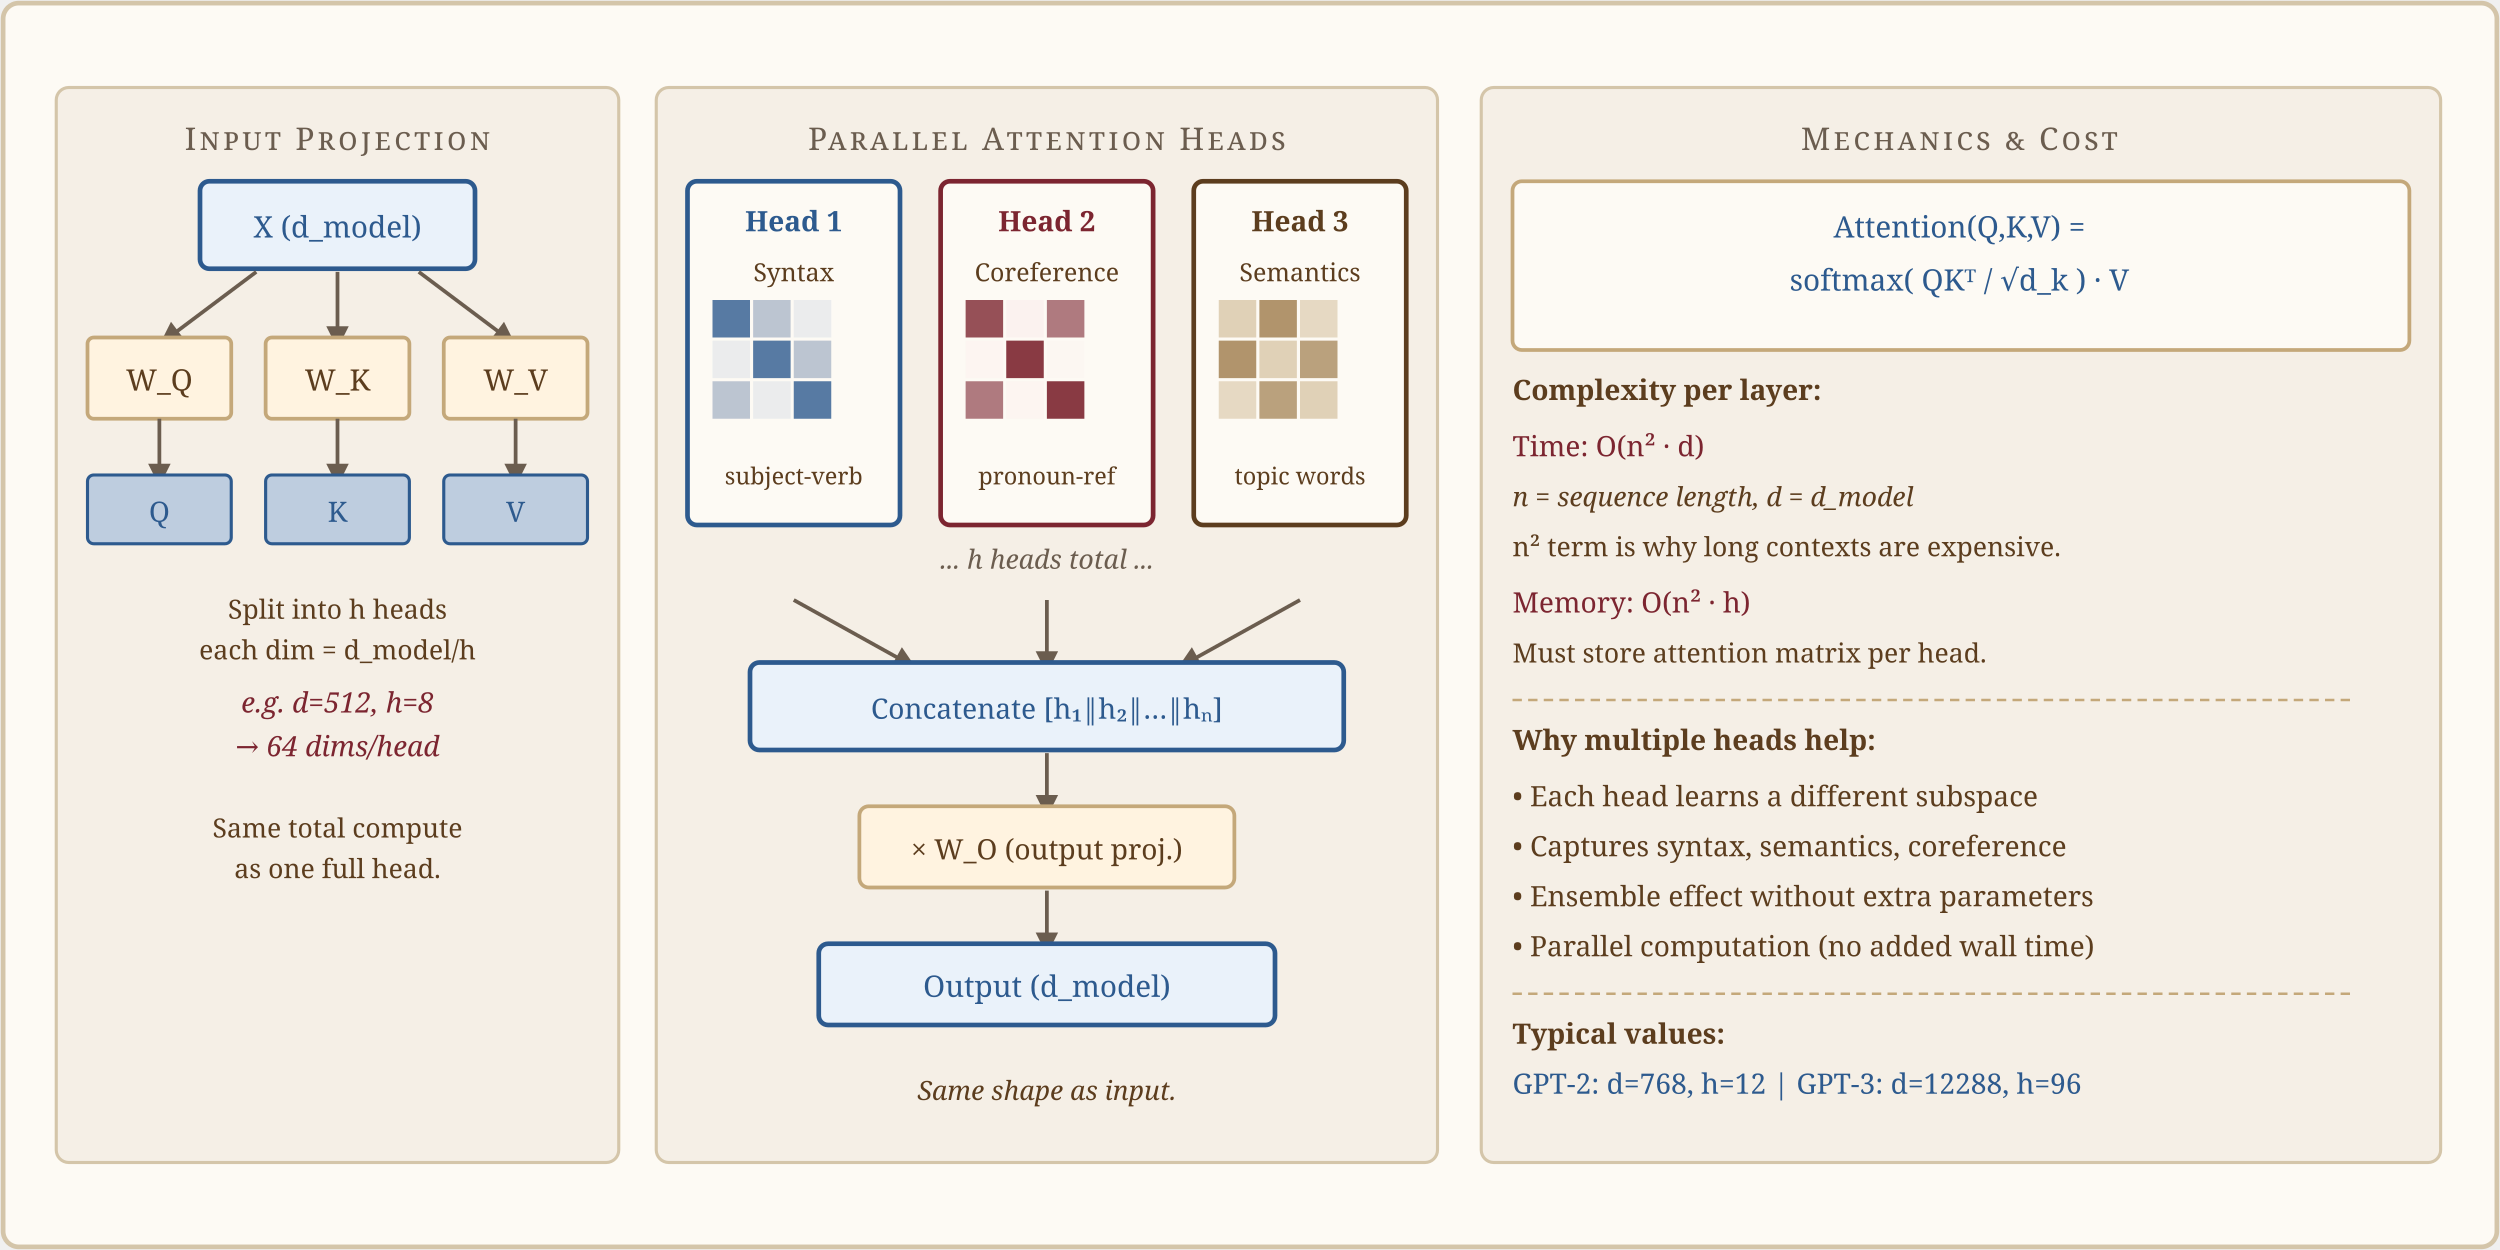
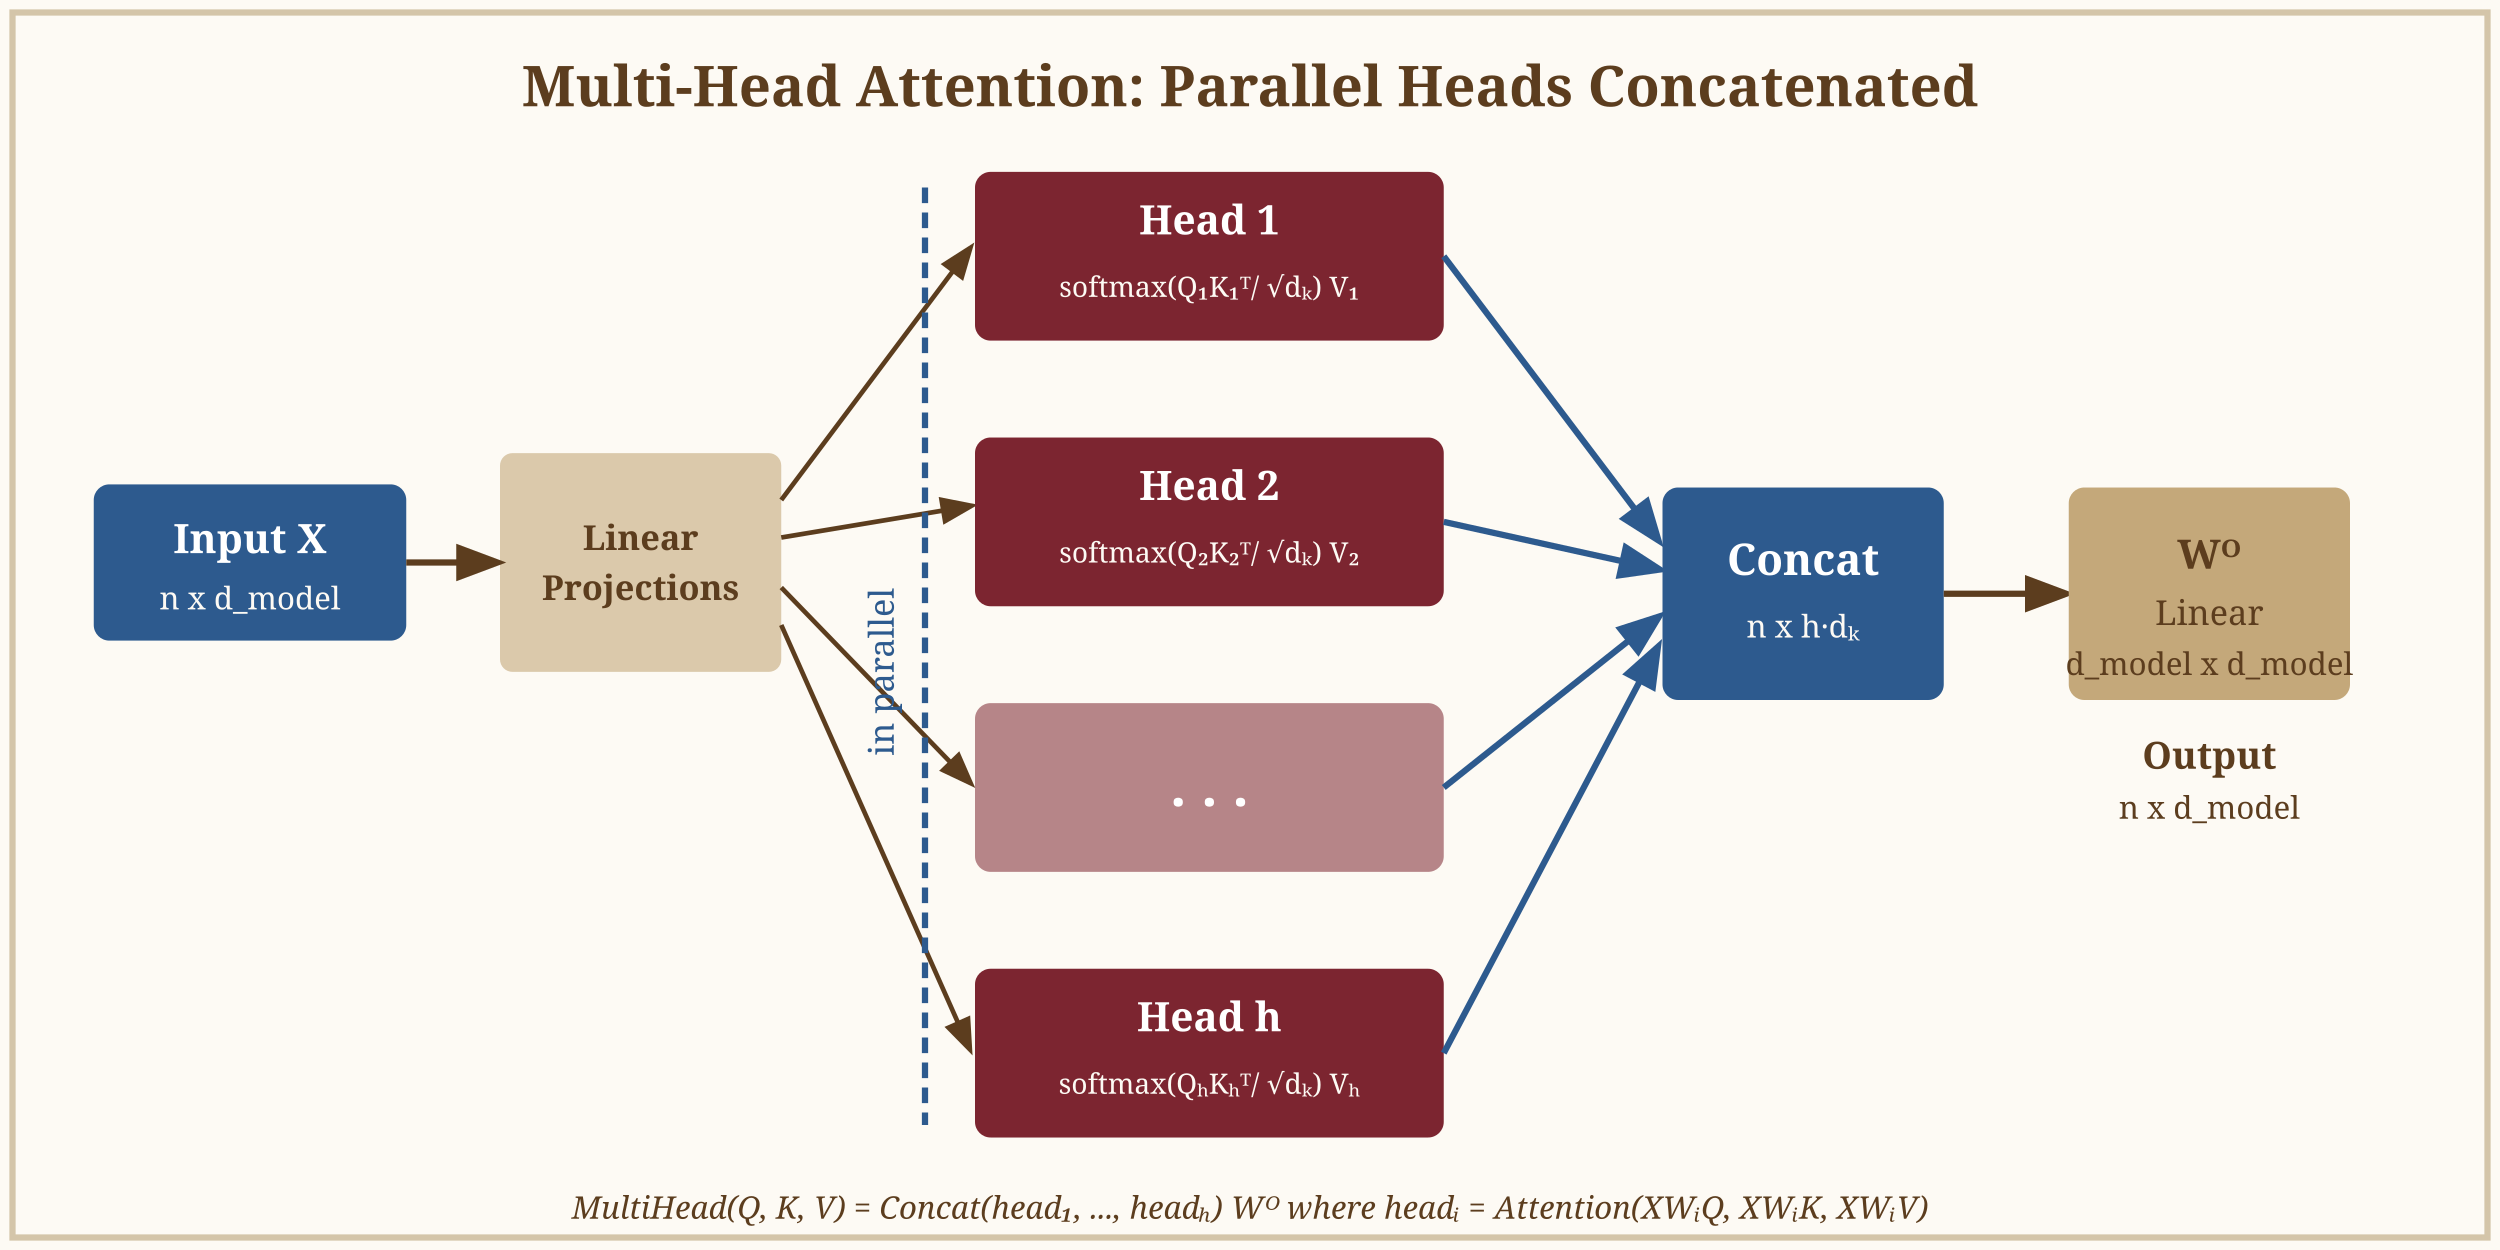
<svg xmlns="http://www.w3.org/2000/svg" viewBox="0 0 800 400">
-   <rect x="1" y="1" width="798" height="398" fill="#FDFAF4" stroke="#D4C5A9" stroke-width="1.5" rx="5" />
-   <rect x="18" y="28" width="180" height="344" fill="#F5EFE6" stroke="#D4C5A9" stroke-width="1" rx="4" />
-   <text x="108" y="48" font-family="Georgia, serif" font-size="10" letter-spacing="1" fill="#6B5D4F" text-anchor="middle" font-variant="small-caps">Input Projection</text>
-   <rect x="64" y="58" width="88" height="28" fill="#EAF2FA" stroke="#2D5A8E" stroke-width="1.5" rx="3" />
-   <text x="108" y="76" font-family="Georgia, serif" font-size="9.5" fill="#2D5A8E" text-anchor="middle">X  (d_model)</text>
-   <line x1="82" y1="87" x2="54" y2="108" stroke="#6B5D4F" stroke-width="1.2" marker-end="url(#arr)" />
-   <line x1="108" y1="87" x2="108" y2="108" stroke="#6B5D4F" stroke-width="1.2" marker-end="url(#arr)" />
-   <line x1="134" y1="87" x2="162" y2="108" stroke="#6B5D4F" stroke-width="1.2" marker-end="url(#arr)" />
-   <rect x="28" y="108" width="46" height="26" fill="#FFF3E0" stroke="#C4A87A" stroke-width="1.2" rx="2" />
-   <text x="51" y="125" font-family="Georgia, serif" font-size="9.5" fill="#5C3D1E" text-anchor="middle">W_Q</text>
-   <rect x="85" y="108" width="46" height="26" fill="#FFF3E0" stroke="#C4A87A" stroke-width="1.2" rx="2" />
-   <text x="108" y="125" font-family="Georgia, serif" font-size="9.5" fill="#5C3D1E" text-anchor="middle">W_K</text>
-   <rect x="142" y="108" width="46" height="26" fill="#FFF3E0" stroke="#C4A87A" stroke-width="1.2" rx="2" />
-   <text x="165" y="125" font-family="Georgia, serif" font-size="9.5" fill="#5C3D1E" text-anchor="middle">W_V</text>
-   <line x1="51" y1="134" x2="51" y2="152" stroke="#6B5D4F" stroke-width="1.2" marker-end="url(#arr)" />
-   <line x1="108" y1="134" x2="108" y2="152" stroke="#6B5D4F" stroke-width="1.2" marker-end="url(#arr)" />
-   <line x1="165" y1="134" x2="165" y2="152" stroke="#6B5D4F" stroke-width="1.2" marker-end="url(#arr)" />
-   <rect x="28" y="152" width="46" height="22" fill="#BECDDF" stroke="#2D5A8E" stroke-width="1" rx="2" />
-   <text x="51" y="167" font-family="Georgia, serif" font-size="9" fill="#2D5A8E" text-anchor="middle">Q</text>
-   <rect x="85" y="152" width="46" height="22" fill="#BECDDF" stroke="#2D5A8E" stroke-width="1" rx="2" />
-   <text x="108" y="167" font-family="Georgia, serif" font-size="9" fill="#2D5A8E" text-anchor="middle">K</text>
-   <rect x="142" y="152" width="46" height="22" fill="#BECDDF" stroke="#2D5A8E" stroke-width="1" rx="2" />
-   <text x="165" y="167" font-family="Georgia, serif" font-size="9" fill="#2D5A8E" text-anchor="middle">V</text>
-   <text x="108" y="198" font-family="Georgia, serif" font-size="8.5" fill="#5C3D1E" text-anchor="middle">Split into h heads</text>
-   <text x="108" y="211" font-family="Georgia, serif" font-size="8.5" fill="#5C3D1E" text-anchor="middle">each dim = d_model/h</text>
-   <text x="108" y="228" font-family="Georgia, serif" font-size="9" fill="#7C2530" text-anchor="middle" font-style="italic">e.g. d=512, h=8</text>
-   <text x="108" y="242" font-family="Georgia, serif" font-size="9" fill="#7C2530" text-anchor="middle" font-style="italic">→ 64 dims/head</text>
-   <text x="108" y="268" font-family="Georgia, serif" font-size="8.5" fill="#5C3D1E" text-anchor="middle">Same total compute</text>
-   <text x="108" y="281" font-family="Georgia, serif" font-size="8.5" fill="#5C3D1E" text-anchor="middle">as one full head.</text>
-   <rect x="210" y="28" width="250" height="344" fill="#F5EFE6" stroke="#D4C5A9" stroke-width="1" rx="4" />
-   <text x="335" y="48" font-family="Georgia, serif" font-size="10" letter-spacing="1" fill="#6B5D4F" text-anchor="middle" font-variant="small-caps">Parallel Attention Heads</text>
-   <rect x="220" y="58" width="68" height="110" fill="#FDFAF4" stroke="#2D5A8E" stroke-width="1.5" rx="3" />
-   <text x="254" y="74" font-family="Georgia, serif" font-size="9" fill="#2D5A8E" text-anchor="middle" font-weight="bold">Head 1</text>
-   <text x="254" y="90" font-family="Georgia, serif" font-size="8" fill="#5C3D1E" text-anchor="middle">Syntax</text>
-   <rect x="228" y="96" width="12" height="12" fill="#2D5A8E" opacity="0.8" />
-   <rect x="241" y="96" width="12" height="12" fill="#7C8FAE" opacity="0.5" />
-   <rect x="254" y="96" width="12" height="12" fill="#BECDDF" opacity="0.3" />
-   <rect x="228" y="109" width="12" height="12" fill="#BECDDF" opacity="0.3" />
-   <rect x="241" y="109" width="12" height="12" fill="#2D5A8E" opacity="0.8" />
-   <rect x="254" y="109" width="12" height="12" fill="#7C8FAE" opacity="0.5" />
-   <rect x="228" y="122" width="12" height="12" fill="#7C8FAE" opacity="0.5" />
-   <rect x="241" y="122" width="12" height="12" fill="#BECDDF" opacity="0.3" />
-   <rect x="254" y="122" width="12" height="12" fill="#2D5A8E" opacity="0.8" />
-   <text x="254" y="155" font-family="Georgia, serif" font-size="7.5" fill="#5C3D1E" text-anchor="middle">subject-verb</text>
-   <rect x="301" y="58" width="68" height="110" fill="#FDFAF4" stroke="#7C2530" stroke-width="1.5" rx="3" />
-   <text x="335" y="74" font-family="Georgia, serif" font-size="9" fill="#7C2530" text-anchor="middle" font-weight="bold">Head 2</text>
-   <text x="335" y="90" font-family="Georgia, serif" font-size="8" fill="#5C3D1E" text-anchor="middle">Coreference</text>
-   <rect x="309" y="96" width="12" height="12" fill="#7C2530" opacity="0.8" />
-   <rect x="322" y="96" width="12" height="12" fill="#FAEAEA" opacity="0.5" />
-   <rect x="335" y="96" width="12" height="12" fill="#7C2530" opacity="0.6" />
-   <rect x="309" y="109" width="12" height="12" fill="#FAEAEA" opacity="0.3" />
-   <rect x="322" y="109" width="12" height="12" fill="#7C2530" opacity="0.9" />
-   <rect x="335" y="109" width="12" height="12" fill="#FAEAEA" opacity="0.2" />
-   <rect x="309" y="122" width="12" height="12" fill="#7C2530" opacity="0.6" />
-   <rect x="322" y="122" width="12" height="12" fill="#FAEAEA" opacity="0.3" />
-   <rect x="335" y="122" width="12" height="12" fill="#7C2530" opacity="0.9" />
-   <text x="335" y="155" font-family="Georgia, serif" font-size="7.5" fill="#5C3D1E" text-anchor="middle">pronoun-ref</text>
-   <rect x="382" y="58" width="68" height="110" fill="#FDFAF4" stroke="#5C3D1E" stroke-width="1.5" rx="3" />
-   <text x="416" y="74" font-family="Georgia, serif" font-size="9" fill="#5C3D1E" text-anchor="middle" font-weight="bold">Head 3</text>
-   <text x="416" y="90" font-family="Georgia, serif" font-size="8" fill="#5C3D1E" text-anchor="middle">Semantics</text>
-   <rect x="390" y="96" width="12" height="12" fill="#C4A87A" opacity="0.5" />
-   <rect x="403" y="96" width="12" height="12" fill="#9E7B4A" opacity="0.8" />
-   <rect x="416" y="96" width="12" height="12" fill="#C4A87A" opacity="0.4" />
-   <rect x="390" y="109" width="12" height="12" fill="#9E7B4A" opacity="0.8" />
-   <rect x="403" y="109" width="12" height="12" fill="#C4A87A" opacity="0.5" />
-   <rect x="416" y="109" width="12" height="12" fill="#9E7B4A" opacity="0.7" />
-   <rect x="390" y="122" width="12" height="12" fill="#C4A87A" opacity="0.4" />
-   <rect x="403" y="122" width="12" height="12" fill="#9E7B4A" opacity="0.7" />
-   <rect x="416" y="122" width="12" height="12" fill="#C4A87A" opacity="0.5" />
-   <text x="416" y="155" font-family="Georgia, serif" font-size="7.5" fill="#5C3D1E" text-anchor="middle">topic words</text>
-   <text x="335" y="182" font-family="Georgia, serif" font-size="8.5" fill="#6B5D4F" text-anchor="middle" font-style="italic">... h heads total ...</text>
-   <line x1="254" y1="192" x2="290" y2="212" stroke="#6B5D4F" stroke-width="1.2" marker-end="url(#arr)" />
-   <line x1="335" y1="192" x2="335" y2="212" stroke="#6B5D4F" stroke-width="1.2" marker-end="url(#arr)" />
-   <line x1="416" y1="192" x2="380" y2="212" stroke="#6B5D4F" stroke-width="1.2" marker-end="url(#arr)" />
-   <rect x="240" y="212" width="190" height="28" fill="#EAF2FA" stroke="#2D5A8E" stroke-width="1.5" rx="3" />
-   <text x="335" y="230" font-family="Georgia, serif" font-size="9" fill="#2D5A8E" text-anchor="middle">Concatenate  [h₁‖h₂‖…‖hₙ]</text>
-   <line x1="335" y1="241" x2="335" y2="258" stroke="#6B5D4F" stroke-width="1.2" marker-end="url(#arr)" />
-   <rect x="275" y="258" width="120" height="26" fill="#FFF3E0" stroke="#C4A87A" stroke-width="1.2" rx="3" />
-   <text x="335" y="275" font-family="Georgia, serif" font-size="9" fill="#5C3D1E" text-anchor="middle">× W_O  (output proj.)</text>
-   <line x1="335" y1="285" x2="335" y2="302" stroke="#6B5D4F" stroke-width="1.2" marker-end="url(#arr)" />
-   <rect x="262" y="302" width="146" height="26" fill="#EAF2FA" stroke="#2D5A8E" stroke-width="1.5" rx="3" />
-   <text x="335" y="319" font-family="Georgia, serif" font-size="9.5" fill="#2D5A8E" text-anchor="middle">Output  (d_model)</text>
-   <text x="335" y="352" font-family="Georgia, serif" font-size="8.5" fill="#5C3D1E" text-anchor="middle" font-style="italic">Same shape as input.</text>
-   <rect x="474" y="28" width="307" height="344" fill="#F5EFE6" stroke="#D4C5A9" stroke-width="1" rx="4" />
-   <text x="627" y="48" font-family="Georgia, serif" font-size="10" letter-spacing="1" fill="#6B5D4F" text-anchor="middle" font-variant="small-caps">Mechanics &amp; Cost</text>
-   <rect x="484" y="58" width="287" height="54" fill="#FDFAF4" stroke="#C4A87A" stroke-width="1.2" rx="3" />
-   <text x="627" y="76" font-family="Georgia, serif" font-size="9.5" fill="#2D5A8E" text-anchor="middle">Attention(Q,K,V) =</text>
-   <text x="627" y="93" font-family="Georgia, serif" font-size="9.5" fill="#2D5A8E" text-anchor="middle">softmax( QKᵀ / √d_k ) · V</text>
-   <text x="484" y="128" font-family="Georgia, serif" font-size="9" fill="#5C3D1E" font-weight="bold">Complexity per layer:</text>
-   <text x="484" y="146" font-family="Georgia, serif" font-size="9" fill="#7C2530">Time:  O(n² · d)</text>
-   <text x="484" y="162" font-family="Georgia, serif" font-size="8.5" fill="#5C3D1E" font-style="italic">n = sequence length, d = d_model</text>
-   <text x="484" y="178" font-family="Georgia, serif" font-size="8.5" fill="#5C3D1E">n² term is why long contexts are expensive.</text>
-   <text x="484" y="196" font-family="Georgia, serif" font-size="9" fill="#7C2530">Memory: O(n² · h)</text>
-   <text x="484" y="212" font-family="Georgia, serif" font-size="8.5" fill="#5C3D1E">Must store attention matrix per head.</text>
-   <line x1="484" y1="224" x2="752" y2="224" stroke="#C4A87A" stroke-width="0.8" stroke-dasharray="3,2" />
-   <text x="484" y="240" font-family="Georgia, serif" font-size="9" fill="#5C3D1E" font-weight="bold">Why multiple heads help:</text>
-   <text x="484" y="258" font-family="Georgia, serif" font-size="9" fill="#5C3D1E">• Each head learns a different subspace</text>
-   <text x="484" y="274" font-family="Georgia, serif" font-size="9" fill="#5C3D1E">• Captures syntax, semantics, coreference</text>
-   <text x="484" y="290" font-family="Georgia, serif" font-size="9" fill="#5C3D1E">• Ensemble effect without extra parameters</text>
-   <text x="484" y="306" font-family="Georgia, serif" font-size="9" fill="#5C3D1E">• Parallel computation (no added wall time)</text>
-   <line x1="484" y1="318" x2="752" y2="318" stroke="#C4A87A" stroke-width="0.8" stroke-dasharray="3,2" />
-   <text x="484" y="334" font-family="Georgia, serif" font-size="9" fill="#5C3D1E" font-weight="bold">Typical values:</text>
-   <text x="484" y="350" font-family="Georgia, serif" font-size="9" fill="#2D5A8E">GPT-2: d=768, h=12  |  GPT-3: d=12288, h=96</text>
+   <rect width="800" height="400" fill="#FDFAF4" />
+   <rect x="4" y="4" width="792" height="392" fill="none" stroke="#D4C5A9" stroke-width="2" />
+   <text x="400" y="34" font-family="Georgia, serif" font-size="18" font-weight="bold" fill="#5C3D1E" text-anchor="middle">Multi-Head Attention: Parallel Heads Concatenated</text>
+   <rect x="30" y="155" width="100" height="50" fill="#2D5A8E" rx="5" />
+   <text x="80" y="177" font-family="Georgia, serif" font-size="13" font-weight="bold" fill="white" text-anchor="middle">Input X</text>
+   <text x="80" y="195" font-family="Georgia, serif" font-size="10" fill="#FDFAF4" text-anchor="middle">n x d_model</text>
+   <rect x="160" y="145" width="90" height="70" fill="#C4A87A" rx="4" opacity="0.6" />
+   <text x="205" y="176" font-family="Georgia, serif" font-size="11" font-weight="bold" fill="#5C3D1E" text-anchor="middle">Linear</text>
+   <text x="205" y="192" font-family="Georgia, serif" font-size="11" font-weight="bold" fill="#5C3D1E" text-anchor="middle">Projections</text>
+   <line x1="130" y1="180" x2="158" y2="180" stroke="#5C3D1E" stroke-width="2" marker-end="url(#arrowB)" />
+   <line x1="250" y1="160" x2="310" y2="80" stroke="#5C3D1E" stroke-width="1.5" marker-end="url(#arrowB)" />
+   <line x1="250" y1="172" x2="310" y2="162" stroke="#5C3D1E" stroke-width="1.5" marker-end="url(#arrowB)" />
+   <line x1="250" y1="188" x2="310" y2="250" stroke="#5C3D1E" stroke-width="1.5" marker-end="url(#arrowB)" />
+   <line x1="250" y1="200" x2="310" y2="335" stroke="#5C3D1E" stroke-width="1.5" marker-end="url(#arrowB)" />
+   <rect x="312" y="55" width="150" height="54" fill="#7C2530" rx="5" />
+   <text x="387" y="75" font-family="Georgia, serif" font-size="13" font-weight="bold" fill="white" text-anchor="middle">Head 1</text>
+   <text x="387" y="95" font-family="Georgia, serif" font-size="9" fill="#FDFAF4" text-anchor="middle">softmax(Q₁K₁ᵀ/ √dₖ) V₁</text>
+   <rect x="312" y="140" width="150" height="54" fill="#7C2530" rx="5" />
+   <text x="387" y="160" font-family="Georgia, serif" font-size="13" font-weight="bold" fill="white" text-anchor="middle">Head 2</text>
+   <text x="387" y="180" font-family="Georgia, serif" font-size="9" fill="#FDFAF4" text-anchor="middle">softmax(Q₂K₂ᵀ/ √dₖ) V₂</text>
+   <rect x="312" y="225" width="150" height="54" fill="#7C2530" rx="5" opacity="0.55" />
+   <text x="387" y="258" font-family="Georgia, serif" font-size="18" font-weight="bold" fill="white" text-anchor="middle">. . .</text>
+   <rect x="312" y="310" width="150" height="54" fill="#7C2530" rx="5" />
+   <text x="387" y="330" font-family="Georgia, serif" font-size="13" font-weight="bold" fill="white" text-anchor="middle">Head h</text>
+   <text x="387" y="350" font-family="Georgia, serif" font-size="9" fill="#FDFAF4" text-anchor="middle">softmax(QₕKₕᵀ/ √dₖ) Vₕ</text>
+   <line x1="296" y1="60" x2="296" y2="360" stroke="#2D5A8E" stroke-width="2" stroke-dasharray="5,3" />
+   <text x="286" y="215" font-family="Georgia, serif" font-size="11" fill="#2D5A8E" text-anchor="middle" transform="rotate(-90, 286, 215)">in parallel</text>
+   <line x1="462" y1="82" x2="530" y2="172" stroke="#2D5A8E" stroke-width="2" marker-end="url(#arrowN)" />
+   <line x1="462" y1="167" x2="530" y2="182" stroke="#2D5A8E" stroke-width="2" marker-end="url(#arrowN)" />
+   <line x1="462" y1="252" x2="530" y2="198" stroke="#2D5A8E" stroke-width="2" marker-end="url(#arrowN)" />
+   <line x1="462" y1="337" x2="530" y2="208" stroke="#2D5A8E" stroke-width="2" marker-end="url(#arrowN)" />
+   <rect x="532" y="156" width="90" height="68" fill="#2D5A8E" rx="5" />
+   <text x="577" y="184" font-family="Georgia, serif" font-size="14" font-weight="bold" fill="white" text-anchor="middle">Concat</text>
+   <text x="577" y="204" font-family="Georgia, serif" font-size="10" fill="#FDFAF4" text-anchor="middle">n x h·dₖ</text>
+   <line x1="622" y1="190" x2="660" y2="190" stroke="#5C3D1E" stroke-width="2" marker-end="url(#arrowB)" />
+   <rect x="662" y="156" width="90" height="68" fill="#C4A87A" rx="5" />
+   <text x="707" y="182" font-family="Georgia, serif" font-size="13" font-weight="bold" fill="#5C3D1E" text-anchor="middle">Wᴼ</text>
+   <text x="707" y="200" font-family="Georgia, serif" font-size="11" fill="#5C3D1E" text-anchor="middle">Linear</text>
+   <text x="707" y="216" font-family="Georgia, serif" font-size="10" fill="#5C3D1E" text-anchor="middle">d_model x d_model</text>
+   <text x="707" y="246" font-family="Georgia, serif" font-size="12" font-weight="bold" fill="#5C3D1E" text-anchor="middle">Output</text>
+   <text x="707" y="262" font-family="Georgia, serif" font-size="10" fill="#5C3D1E" text-anchor="middle">n x d_model</text>
+   <text x="400" y="390" font-family="Georgia, serif" font-size="10" fill="#5C3D1E" text-anchor="middle" font-style="italic">MultiHead(Q, K, V) = Concat(head₁, ..., headₕ) Wᴼ   where headᵢ = Attention(XWᵢQ, XWᵢK, XWᵢV)</text>
  <defs>
-     <marker id="arr" markerWidth="6" markerHeight="6" refX="3" refY="3" orient="auto">
-       <path d="M0,0 L0,6 L6,3 z" fill="#6B5D4F" />
+     <marker id="arrowB" markerWidth="8" markerHeight="8" refX="6" refY="3" orient="auto">
+       <path d="M0,0 L0,6 L8,3 z" fill="#5C3D1E" />
+     </marker>
+     <marker id="arrowN" markerWidth="8" markerHeight="8" refX="6" refY="3" orient="auto">
+       <path d="M0,0 L0,6 L8,3 z" fill="#2D5A8E" />
    </marker>
  </defs>
</svg>
